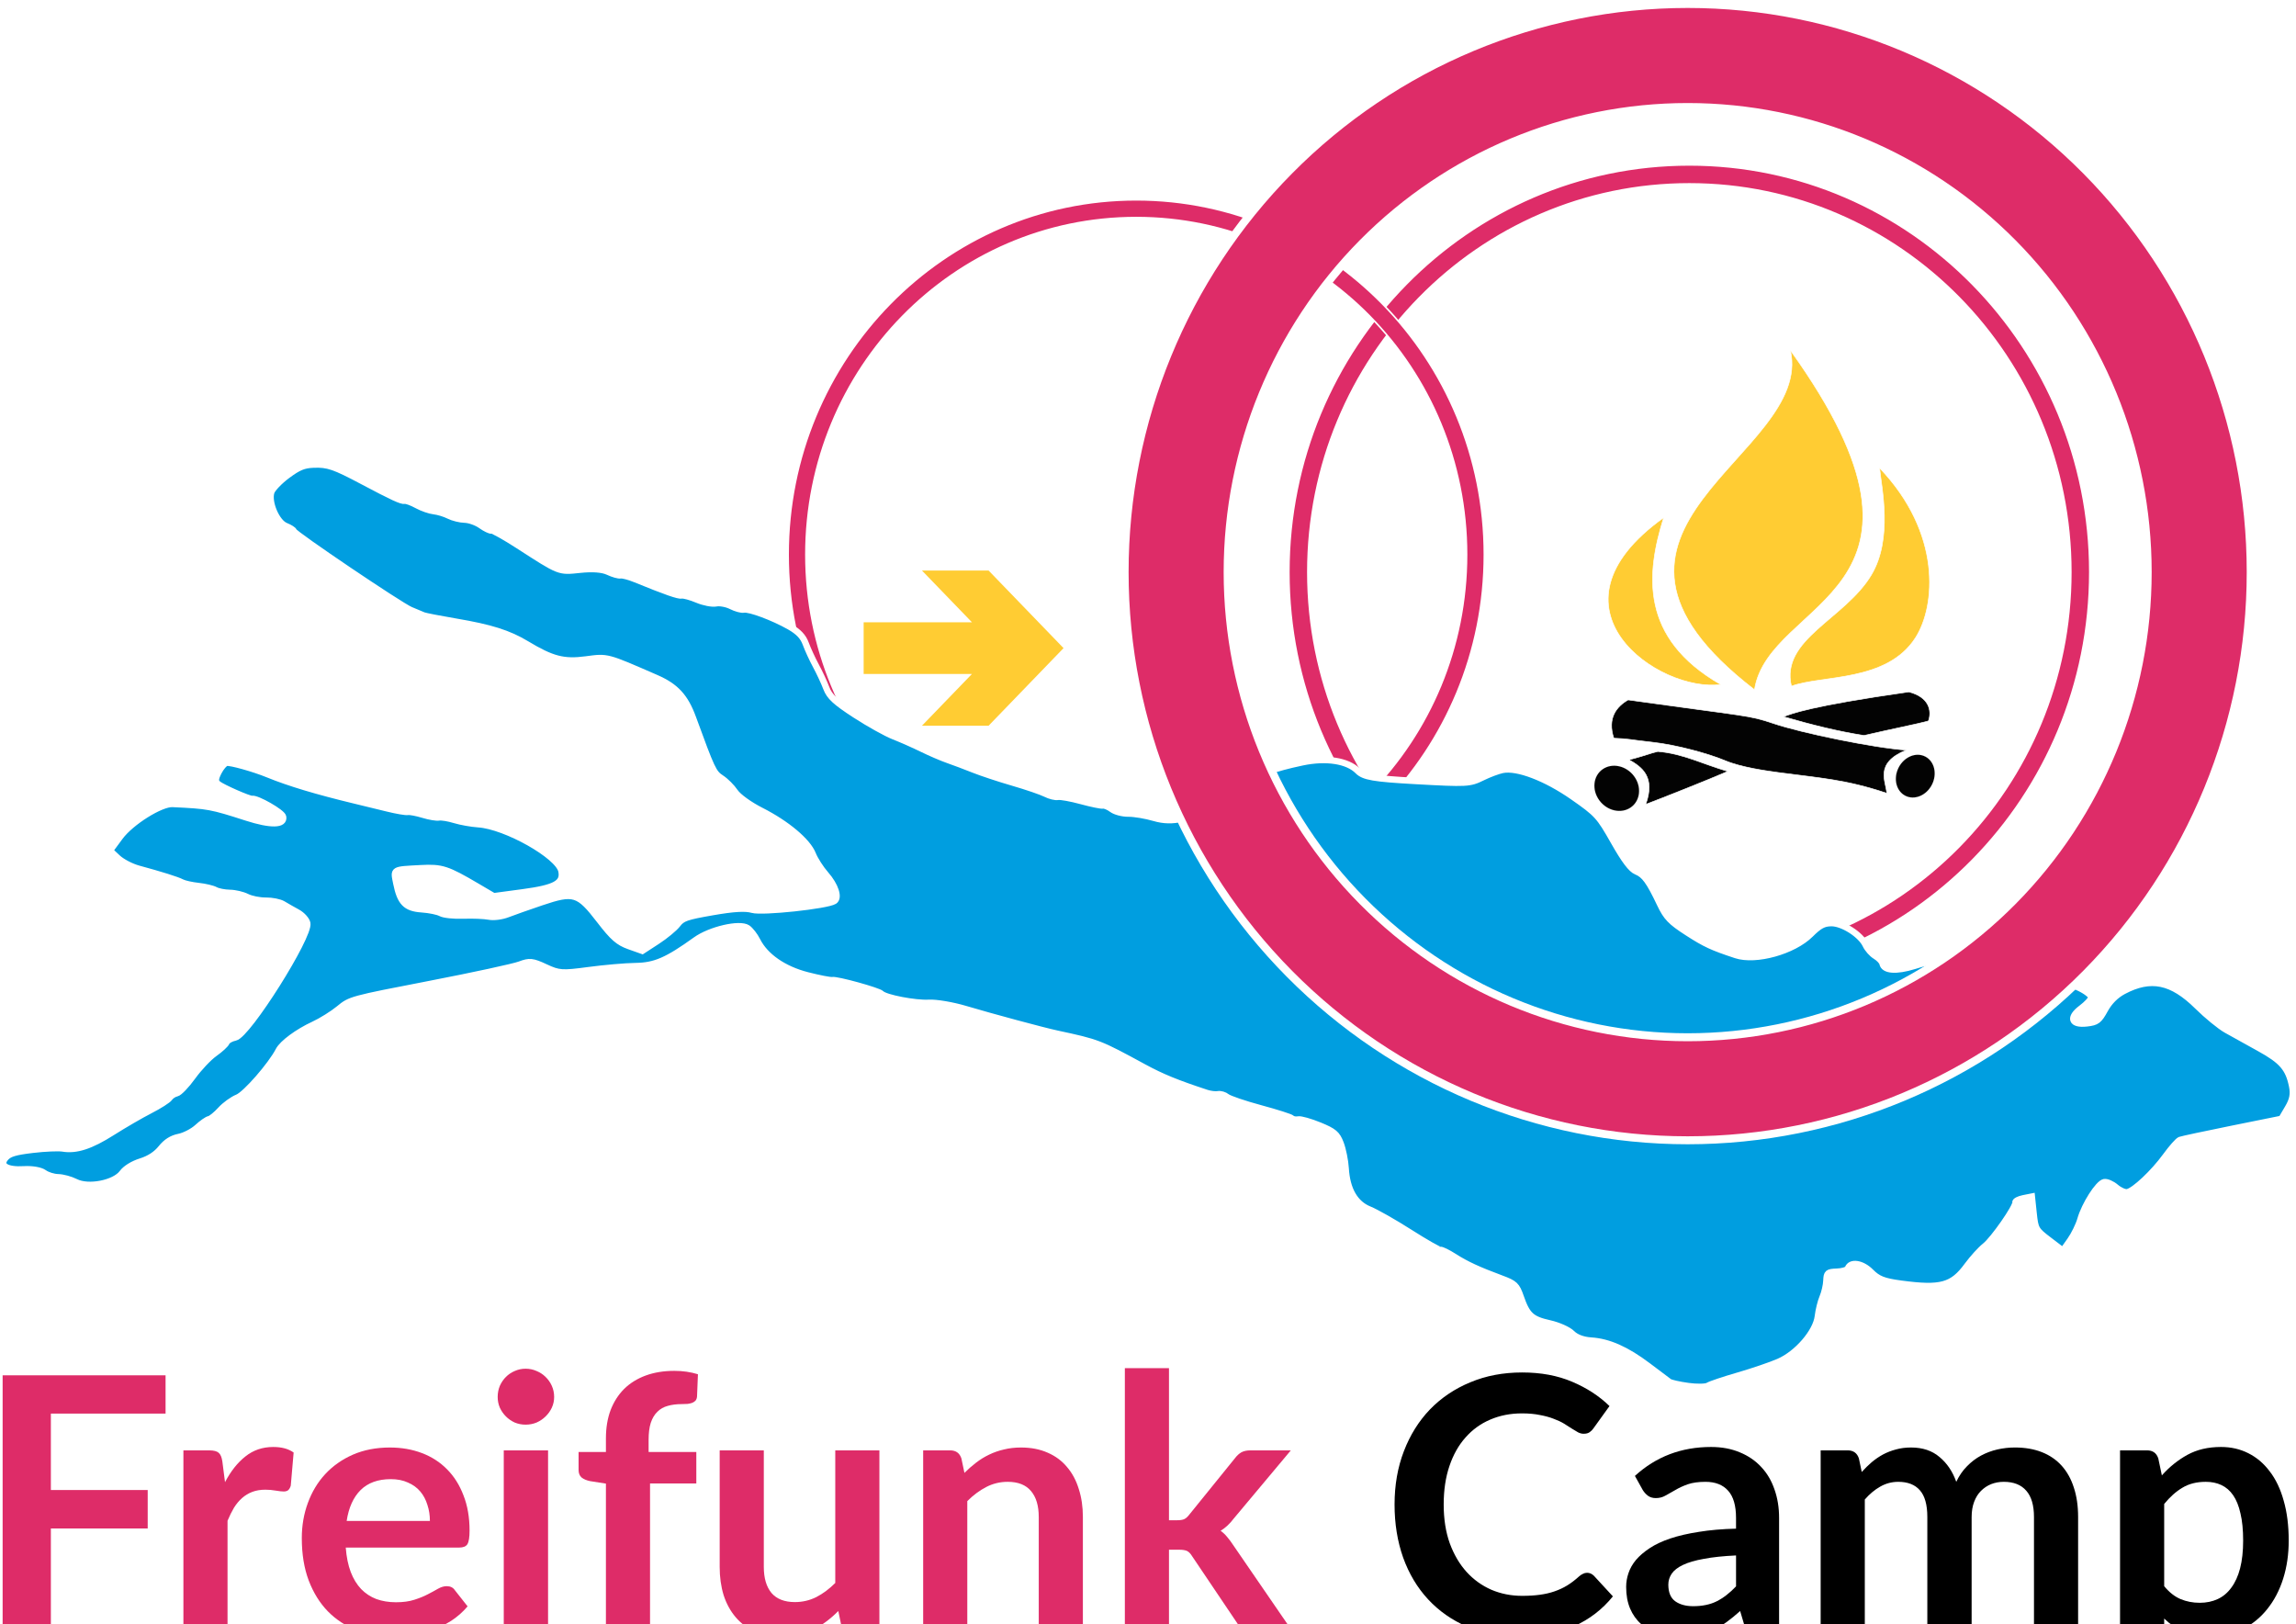
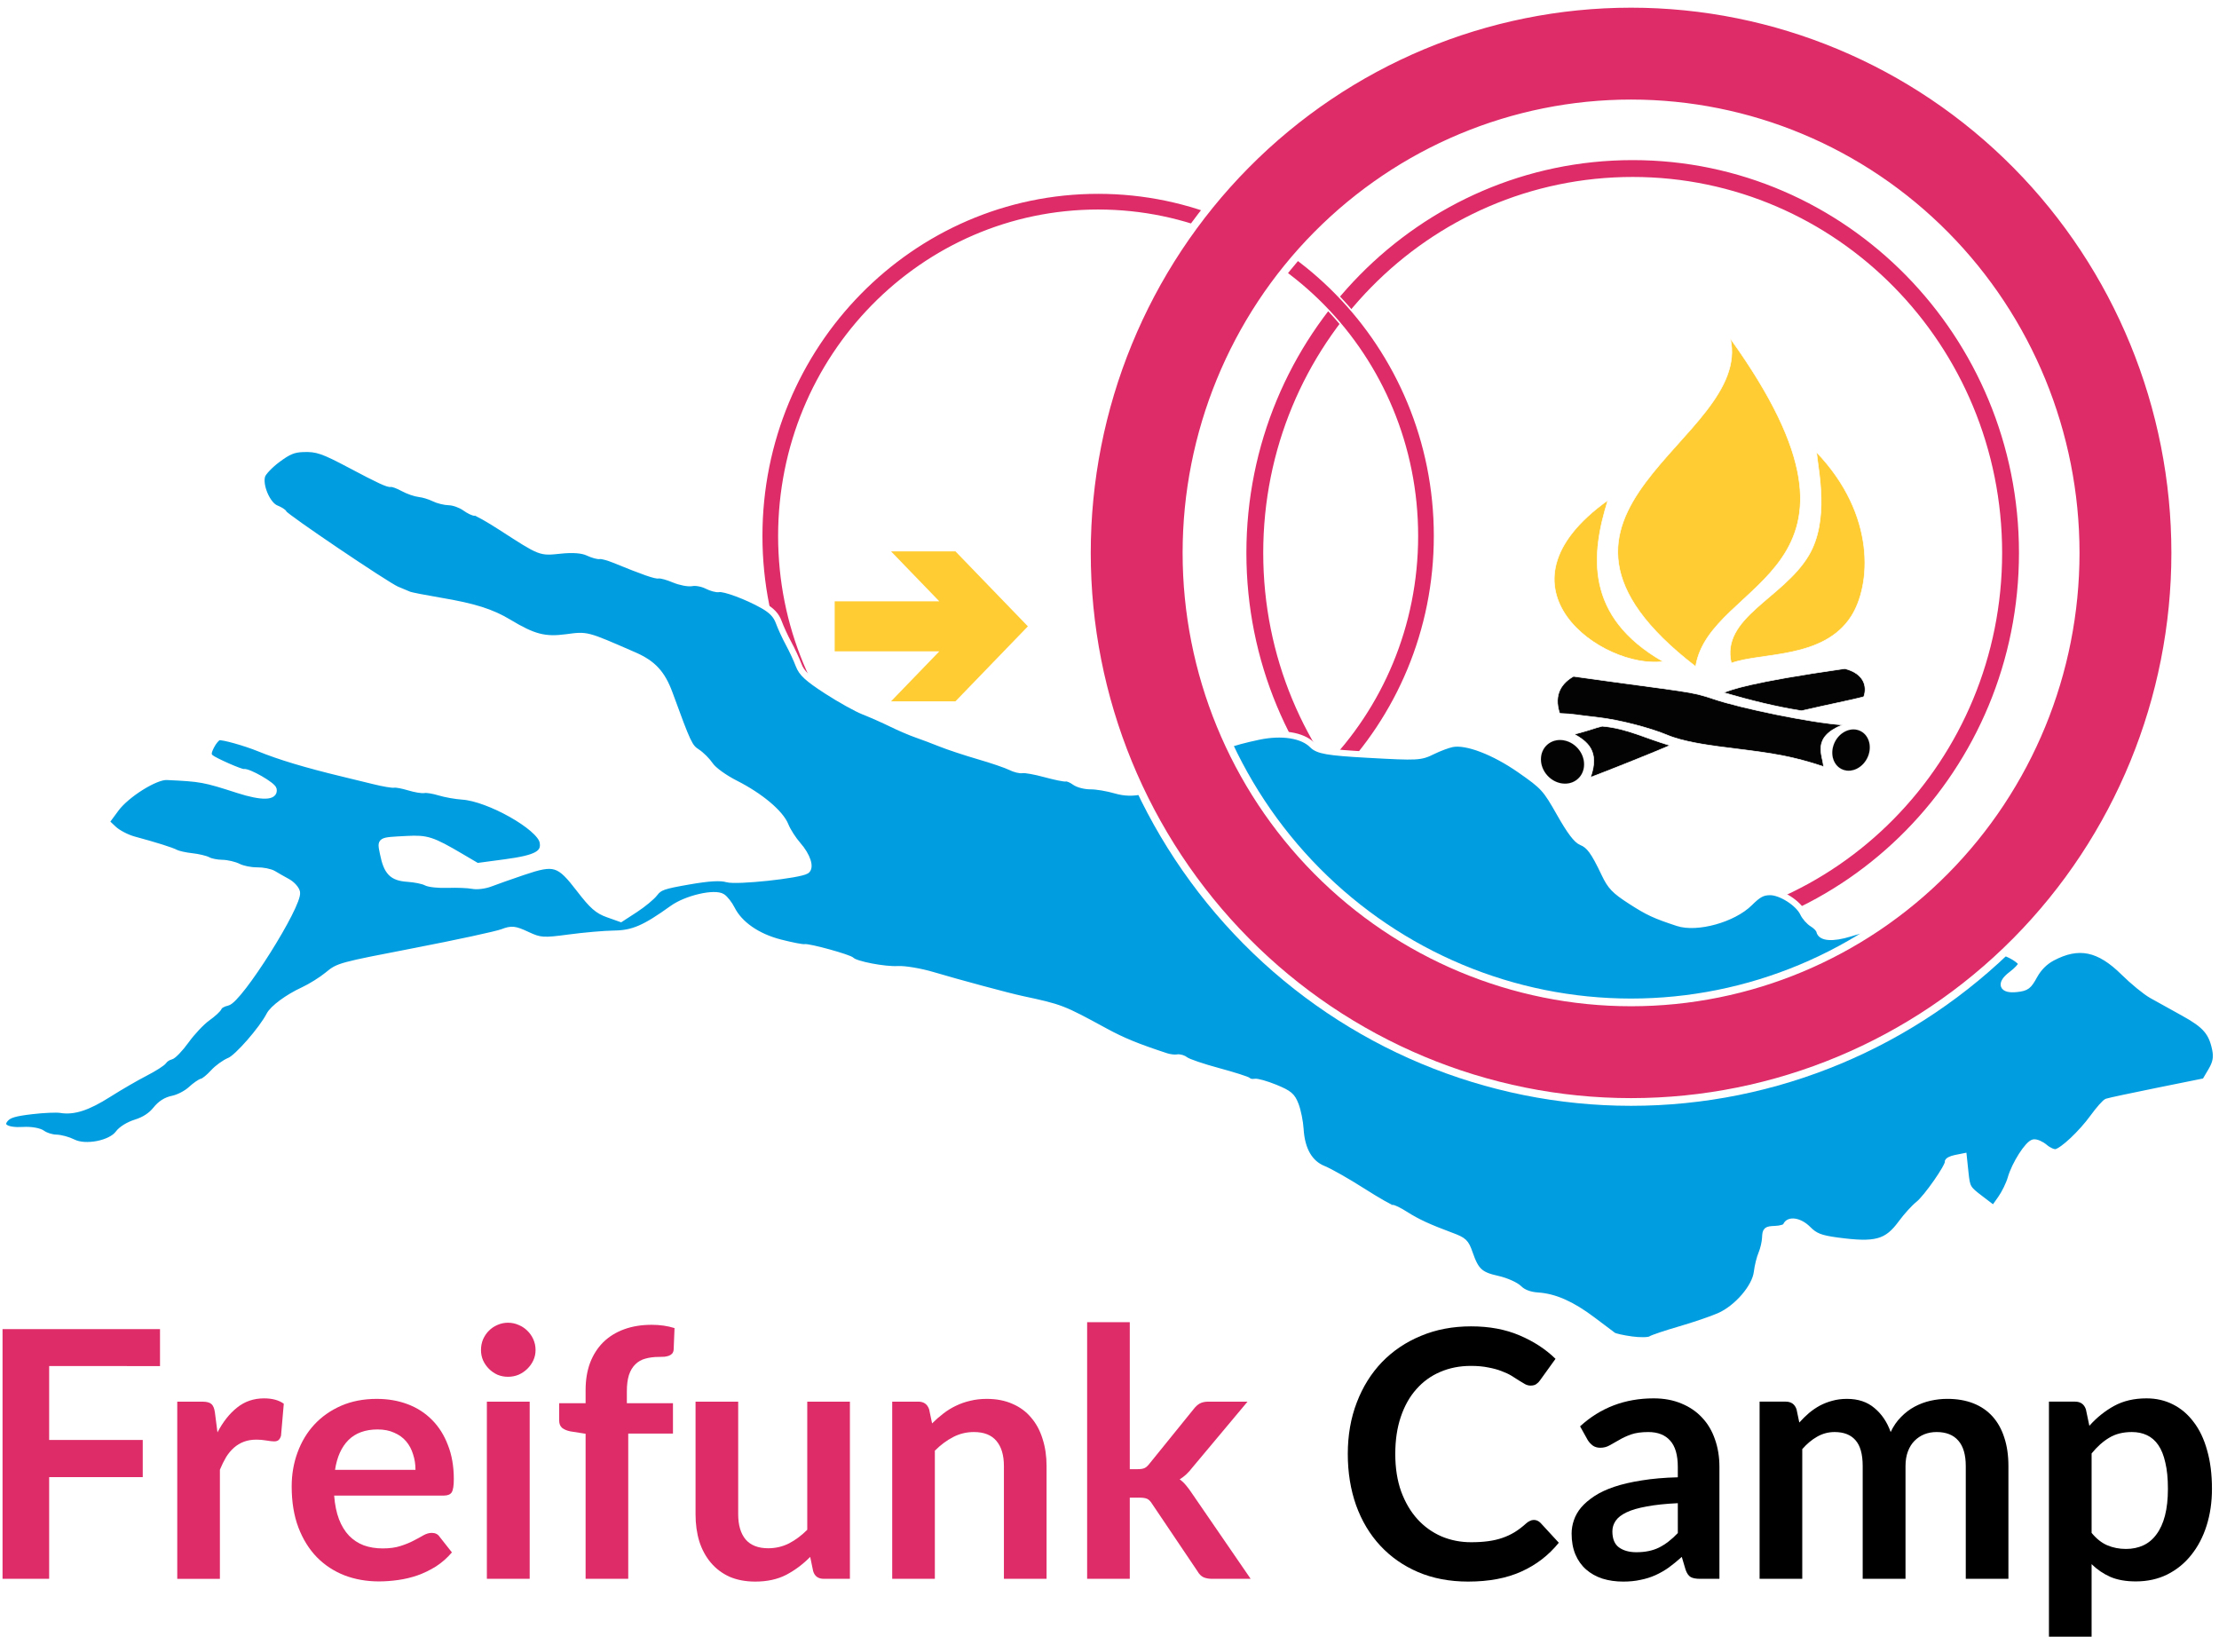
- <svg xmlns="http://www.w3.org/2000/svg" width="282.222mm" height="199.585mm" viewBox="0 0 282.222 199.585" id="svg_ffbsee" version="1.1">
+ <svg xmlns="http://www.w3.org/2000/svg" width="282.222mm" height="210.063mm" viewBox="0 0 282.222 210.063" id="svg_ffbsee" version="1.1">
  <defs id="defs4941" />
-   <g id="layer1" transform="translate(685.5743,-1037.41)" style="opacity:1">
+   <g id="layer1" transform="translate(685.5743,-1037.411)" style="opacity:1">
    <rect y="997.898" x="-741.448" height="279.01" width="394.533" id="rect4177" style="opacity:1;fill:#ffffff;fill-opacity:1;stroke:none;stroke-width:0.035;stroke-miterlimit:3.6;stroke-dasharray:none;stroke-opacity:1" />
-     <rect style="opacity:1;fill:#ffffff;fill-opacity:1;stroke:none;stroke-width:0.035;stroke-miterlimit:3.6;stroke-dasharray:none;stroke-opacity:1" id="rect4173" width="282.222" height="199.584" x="-685.574" y="1037.411" />
-     <path style="color:#000000;font-style:normal;font-variant:normal;font-weight:normal;font-stretch:normal;font-size:medium;line-height:normal;font-family:sans-serif;text-indent:0;text-align:start;text-decoration:none;text-decoration-line:none;text-decoration-style:solid;text-decoration-color:#000000;letter-spacing:normal;word-spacing:normal;text-transform:none;direction:ltr;block-progression:tb;writing-mode:lr-tb;baseline-shift:baseline;text-anchor:start;white-space:normal;clip-rule:nonzero;display:inline;overflow:visible;visibility:visible;opacity:1;isolation:auto;mix-blend-mode:normal;color-interpolation:sRGB;color-interpolation-filters:linearRGB;solid-color:#000000;solid-opacity:1;fill:#de2c68;fill-opacity:1;fill-rule:nonzero;stroke:#ffffff;stroke-width:0.199;stroke-linecap:butt;stroke-linejoin:miter;stroke-miterlimit:4;stroke-dasharray:none;stroke-dashoffset:0;stroke-opacity:1;color-rendering:auto;image-rendering:auto;shape-rendering:auto;text-rendering:auto;enable-background:accumulate" d="m -477.923,1057.673 c -27.186,0 -49.23,22.433 -49.23,50.051 0,27.618 22.044,50.051 49.23,50.051 27.186,0 49.23,-22.433 49.23,-50.051 0,-27.618 -22.044,-50.051 -49.23,-50.051 z m 0,2.341 c 25.899,0 46.889,21.336 46.889,47.711 0,26.374 -20.99,47.711 -46.889,47.711 -25.899,0 -46.889,-21.337 -46.889,-47.711 0,-26.374 20.99,-47.711 46.889,-47.711 z" id="circle3878" />
-     <path style="color:#000000;font-style:normal;font-variant:normal;font-weight:normal;font-stretch:normal;font-size:medium;line-height:normal;font-family:sans-serif;text-indent:0;text-align:start;text-decoration:none;text-decoration-line:none;text-decoration-style:solid;text-decoration-color:#000000;letter-spacing:normal;word-spacing:normal;text-transform:none;direction:ltr;block-progression:tb;writing-mode:lr-tb;baseline-shift:baseline;text-anchor:start;white-space:normal;clip-rule:nonzero;display:inline;overflow:visible;visibility:visible;opacity:1;isolation:auto;mix-blend-mode:normal;color-interpolation:sRGB;color-interpolation-filters:linearRGB;solid-color:#000000;solid-opacity:1;fill:#de2c68;fill-opacity:1;fill-rule:nonzero;stroke:#ffffff;stroke-width:0.199;stroke-linecap:butt;stroke-linejoin:miter;stroke-miterlimit:4;stroke-dasharray:none;stroke-dashoffset:0;stroke-opacity:1;color-rendering:auto;image-rendering:auto;shape-rendering:auto;text-rendering:auto;enable-background:accumulate" d="m -545.909,1061.962 c -23.633,0 -42.794,19.549 -42.794,43.609 0,24.06 19.161,43.609 42.794,43.609 23.633,0 42.794,-19.549 42.794,-43.609 0,-24.06 -19.161,-43.609 -42.794,-43.609 z m 0,2.192 c 22.425,0 40.601,18.519 40.601,41.417 0,22.898 -18.176,41.417 -40.601,41.417 -22.425,0 -40.602,-18.518 -40.602,-41.417 0,-22.898 18.177,-41.417 40.602,-41.417 z" id="ellipse5364" />
+     <rect style="opacity:1;fill:#ffffff;fill-opacity:1;stroke:none;stroke-width:0.036;stroke-miterlimit:3.6;stroke-dasharray:none;stroke-opacity:1" id="rect4173" width="282.222" height="210.063" x="-685.574" y="1037.411" />
+     <path style="color:#000000;font-style:normal;font-variant:normal;font-weight:normal;font-stretch:normal;font-size:medium;line-height:normal;font-family:sans-serif;text-indent:0;text-align:start;text-decoration:none;text-decoration-line:none;text-decoration-style:solid;text-decoration-color:#000000;letter-spacing:normal;word-spacing:normal;text-transform:none;writing-mode:lr-tb;direction:ltr;baseline-shift:baseline;text-anchor:start;white-space:normal;clip-rule:nonzero;display:inline;overflow:visible;visibility:visible;opacity:1;isolation:auto;mix-blend-mode:normal;color-interpolation:sRGB;color-interpolation-filters:linearRGB;solid-color:#000000;solid-opacity:1;fill:#de2c68;fill-opacity:1;fill-rule:nonzero;stroke:#ffffff;stroke-width:0.199;stroke-linecap:butt;stroke-linejoin:miter;stroke-miterlimit:4;stroke-dasharray:none;stroke-dashoffset:0;stroke-opacity:1;color-rendering:auto;image-rendering:auto;shape-rendering:auto;text-rendering:auto;enable-background:accumulate" d="m -477.923,1057.673 c -27.186,0 -49.23,22.433 -49.23,50.051 0,27.618 22.044,50.051 49.23,50.051 27.186,0 49.23,-22.433 49.23,-50.051 0,-27.618 -22.044,-50.051 -49.23,-50.051 z m 0,2.341 c 25.899,0 46.889,21.336 46.889,47.711 0,26.374 -20.99,47.711 -46.889,47.711 -25.899,0 -46.889,-21.337 -46.889,-47.711 0,-26.374 20.99,-47.711 46.889,-47.711 z" id="circle3878" />
+     <path style="color:#000000;font-style:normal;font-variant:normal;font-weight:normal;font-stretch:normal;font-size:medium;line-height:normal;font-family:sans-serif;text-indent:0;text-align:start;text-decoration:none;text-decoration-line:none;text-decoration-style:solid;text-decoration-color:#000000;letter-spacing:normal;word-spacing:normal;text-transform:none;writing-mode:lr-tb;direction:ltr;baseline-shift:baseline;text-anchor:start;white-space:normal;clip-rule:nonzero;display:inline;overflow:visible;visibility:visible;opacity:1;isolation:auto;mix-blend-mode:normal;color-interpolation:sRGB;color-interpolation-filters:linearRGB;solid-color:#000000;solid-opacity:1;fill:#de2c68;fill-opacity:1;fill-rule:nonzero;stroke:#ffffff;stroke-width:0.199;stroke-linecap:butt;stroke-linejoin:miter;stroke-miterlimit:4;stroke-dasharray:none;stroke-dashoffset:0;stroke-opacity:1;color-rendering:auto;image-rendering:auto;shape-rendering:auto;text-rendering:auto;enable-background:accumulate" d="m -545.909,1061.962 c -23.633,0 -42.794,19.549 -42.794,43.609 0,24.06 19.161,43.609 42.794,43.609 23.633,0 42.794,-19.549 42.794,-43.609 0,-24.06 -19.161,-43.609 -42.794,-43.609 z m 0,2.192 c 22.425,0 40.601,18.519 40.601,41.417 0,22.898 -18.176,41.417 -40.601,41.417 -22.425,0 -40.602,-18.518 -40.602,-41.417 0,-22.898 18.177,-41.417 40.602,-41.417 z" id="ellipse5364" />
    <path id="path3338" d="m -478.089,1207.753 c -1.087,-0.149 -2.128,-0.384 -2.313,-0.522 -0.185,-0.138 -1.361,-1.022 -2.612,-1.965 -2.656,-2.001 -4.832,-2.964 -7.008,-3.101 -0.977,-0.062 -1.845,-0.392 -2.332,-0.886 -0.426,-0.434 -1.666,-0.987 -2.755,-1.23 -2.221,-0.495 -2.76,-0.991 -3.544,-3.256 -0.491,-1.419 -0.723,-1.641 -2.34,-2.241 -2.888,-1.073 -4.338,-1.743 -5.831,-2.696 -0.771,-0.492 -1.537,-0.868 -1.702,-0.835 -0.165,0.033 -1.869,-0.939 -3.786,-2.16 -1.917,-1.221 -4.141,-2.482 -4.942,-2.804 -1.755,-0.704 -2.756,-2.437 -2.913,-5.044 -0.057,-0.952 -0.336,-2.338 -0.62,-3.082 -0.441,-1.157 -0.813,-1.474 -2.588,-2.201 -1.14,-0.467 -2.321,-0.8 -2.624,-0.74 -0.303,0.061 -0.658,0 -0.788,-0.143 -0.13,-0.139 -1.858,-0.691 -3.84,-1.227 -1.982,-0.535 -3.843,-1.167 -4.136,-1.404 -0.292,-0.237 -0.787,-0.383 -1.099,-0.323 -0.312,0.059 -0.947,-0.017 -1.412,-0.17 -3.67,-1.206 -5.499,-1.955 -7.709,-3.156 -5.497,-2.99 -5.616,-3.036 -10.662,-4.119 -1.712,-0.367 -8.017,-2.064 -11.267,-3.031 -1.585,-0.472 -3.605,-0.814 -4.489,-0.76 -1.641,0.099 -5.365,-0.617 -5.837,-1.122 -0.335,-0.36 -5.483,-1.78 -6.044,-1.668 -0.234,0.047 -1.62,-0.223 -3.081,-0.599 -2.896,-0.746 -5.149,-2.312 -6.129,-4.26 -0.309,-0.615 -0.85,-1.31 -1.202,-1.544 -0.963,-0.642 -4.583,0.195 -6.354,1.469 -3.515,2.529 -5.012,3.177 -7.41,3.209 -1.235,0.016 -3.829,0.242 -5.765,0.501 -3.261,0.437 -3.652,0.41 -5.314,-0.367 -1.574,-0.736 -1.958,-0.776 -3.137,-0.326 -0.739,0.282 -5.728,1.36 -11.087,2.397 -9.693,1.875 -9.751,1.89 -11.142,3.037 -0.769,0.634 -2.175,1.511 -3.124,1.949 -1.948,0.899 -3.844,2.299 -4.291,3.169 -0.926,1.799 -4.064,5.395 -5.057,5.794 -0.616,0.248 -1.554,0.927 -2.084,1.51 -0.53,0.583 -1.165,1.1 -1.41,1.149 -0.245,0.049 -0.895,0.503 -1.445,1.01 -0.55,0.506 -1.574,1.036 -2.276,1.177 -0.87,0.174 -1.564,0.616 -2.18,1.386 -0.595,0.744 -1.451,1.3 -2.504,1.629 -0.969,0.302 -1.862,0.854 -2.263,1.399 -0.948,1.288 -4.17,1.919 -5.736,1.124 -0.613,-0.311 -1.58,-0.575 -2.149,-0.586 -0.569,-0.011 -1.355,-0.258 -1.748,-0.55 -0.407,-0.302 -1.462,-0.485 -2.453,-0.425 -2.152,0.13 -3.099,-0.472 -2.249,-1.429 0.451,-0.507 1.187,-0.724 3.314,-0.975 1.504,-0.178 3.167,-0.251 3.696,-0.162 1.663,0.279 3.438,-0.299 6.088,-1.982 1.411,-0.896 3.503,-2.11 4.648,-2.697 1.145,-0.587 2.22,-1.273 2.388,-1.526 0.169,-0.253 0.564,-0.51 0.879,-0.573 0.315,-0.063 1.197,-0.981 1.96,-2.04 0.763,-1.059 1.977,-2.345 2.698,-2.858 0.721,-0.513 1.381,-1.122 1.468,-1.355 0.087,-0.233 0.57,-0.505 1.074,-0.606 1.527,-0.305 9.173,-12.433 8.853,-14.041 -0.083,-0.418 -0.627,-1.019 -1.208,-1.335 -0.581,-0.316 -1.382,-0.773 -1.779,-1.014 -0.398,-0.241 -1.345,-0.432 -2.105,-0.423 -0.76,0.01 -1.808,-0.2 -2.328,-0.464 -0.52,-0.264 -1.467,-0.486 -2.106,-0.494 -0.638,-0.01 -1.435,-0.165 -1.769,-0.349 -0.335,-0.184 -1.274,-0.406 -2.086,-0.494 -0.813,-0.088 -1.729,-0.291 -2.036,-0.453 -0.577,-0.303 -2.539,-0.92 -5.328,-1.676 -0.882,-0.239 -2.033,-0.839 -2.558,-1.332 l -0.953,-0.897 1.235,-1.675 c 1.342,-1.821 5.014,-4.123 6.467,-4.055 4.382,0.205 4.727,0.269 9.084,1.672 3.006,0.968 4.703,0.929 4.497,-0.103 -0.106,-0.531 -3.212,-2.312 -3.821,-2.19 -0.31,0.062 -3.626,-1.39 -4.157,-1.821 -0.384,-0.311 -0.374,-0.641 0.043,-1.464 0.296,-0.584 0.739,-1.102 0.983,-1.151 0.476,-0.095 3.332,0.704 5.104,1.427 2.595,1.06 5.981,2.077 10.666,3.205 1.044,0.251 2.841,0.689 3.994,0.973 1.153,0.284 2.29,0.477 2.527,0.43 0.237,-0.047 1.077,0.11 1.867,0.35 0.79,0.24 1.675,0.389 1.967,0.33 0.292,-0.058 1.152,0.082 1.91,0.313 0.758,0.231 2.075,0.465 2.925,0.521 3.367,0.223 9.838,3.873 10.214,5.762 0.297,1.49 -0.77,2.074 -4.767,2.609 l -3.566,0.478 -2.065,-1.214 c -3.665,-2.155 -4.316,-2.366 -6.893,-2.228 -3.508,0.187 -3.361,0.098 -3.014,1.838 0.474,2.374 1.159,3.078 3.122,3.209 0.934,0.062 1.992,0.278 2.353,0.48 0.361,0.202 1.607,0.333 2.769,0.291 1.162,-0.042 2.575,0.015 3.139,0.126 0.581,0.115 1.575,-0.011 2.292,-0.289 0.696,-0.27 2.567,-0.931 4.158,-1.468 3.992,-1.347 4.557,-1.173 7.154,2.204 1.637,2.128 2.312,2.721 3.632,3.189 l 1.621,0.575 1.827,-1.189 c 1.005,-0.654 2.128,-1.582 2.497,-2.063 0.597,-0.78 1.065,-0.943 4.328,-1.512 2.582,-0.45 4.019,-0.533 4.882,-0.283 1.2,0.348 9.148,-0.498 10.065,-1.072 0.635,-0.397 0.146,-1.915 -1.058,-3.284 -0.608,-0.691 -1.323,-1.808 -1.589,-2.481 -0.623,-1.577 -3.2,-3.743 -6.356,-5.342 -1.419,-0.719 -2.799,-1.717 -3.201,-2.314 -0.389,-0.578 -1.147,-1.336 -1.685,-1.685 -0.972,-0.631 -1.154,-1.017 -3.486,-7.399 -0.949,-2.598 -2.112,-3.862 -4.516,-4.91 -6.17,-2.69 -5.953,-2.632 -8.63,-2.277 -2.749,0.365 -4.174,-0.01 -7.314,-1.899 -2.189,-1.32 -4.403,-2.02 -8.679,-2.743 -1.954,-0.331 -3.75,-0.681 -3.99,-0.778 -0.24,-0.098 -0.95,-0.394 -1.577,-0.659 -1.306,-0.552 -14.285,-9.316 -14.363,-9.699 -0.028,-0.139 -0.475,-0.423 -0.992,-0.632 -1.108,-0.446 -2.157,-2.886 -1.778,-4.135 0.13,-0.428 1.015,-1.356 1.966,-2.063 1.395,-1.036 2.024,-1.296 3.247,-1.342 1.746,-0.065 2.53,0.201 5.981,2.032 3.747,1.988 4.837,2.491 5.227,2.414 0.194,-0.039 0.869,0.211 1.499,0.555 0.631,0.344 1.562,0.668 2.069,0.721 0.507,0.053 1.338,0.305 1.845,0.56 0.508,0.255 1.384,0.473 1.949,0.484 0.564,0.011 1.462,0.331 1.995,0.711 0.533,0.38 1.118,0.662 1.301,0.625 0.182,-0.036 1.661,0.793 3.286,1.842 5.146,3.323 4.963,3.251 7.586,2.978 1.56,-0.163 2.765,-0.071 3.475,0.263 0.598,0.281 1.281,0.473 1.517,0.426 0.236,-0.047 1.059,0.171 1.828,0.485 3.777,1.541 5.295,2.07 5.703,1.989 0.246,-0.049 1.101,0.187 1.9,0.524 0.8,0.337 1.838,0.537 2.306,0.443 0.469,-0.093 1.313,0.063 1.875,0.349 0.562,0.285 1.255,0.472 1.539,0.416 0.676,-0.135 3.599,0.953 5.59,2.08 1.125,0.637 1.705,1.246 2.025,2.126 0.246,0.678 0.806,1.894 1.244,2.701 0.438,0.807 1.016,2.048 1.284,2.758 0.39,1.029 1.107,1.692 3.536,3.27 1.676,1.089 3.814,2.28 4.752,2.647 0.938,0.367 2.517,1.066 3.508,1.553 0.992,0.487 2.414,1.097 3.162,1.356 0.747,0.259 2.154,0.789 3.127,1.179 0.972,0.39 3.149,1.11 4.837,1.6 1.688,0.49 3.501,1.109 4.028,1.376 0.527,0.266 1.211,0.434 1.52,0.373 0.309,-0.061 1.594,0.17 2.855,0.513 1.261,0.343 2.464,0.591 2.674,0.549 0.209,-0.041 0.709,0.169 1.111,0.467 0.401,0.298 1.314,0.535 2.027,0.527 0.714,-0.01 2.143,0.233 3.175,0.535 2.308,0.676 4.511,0.112 7.146,-1.829 0.953,-0.702 2.013,-1.334 2.355,-1.404 0.342,-0.07 1.143,-0.536 1.781,-1.034 1.39,-1.086 3.347,-1.815 6.888,-2.564 2.95,-0.624 5.596,-0.214 6.851,1.063 0.715,0.727 1.947,0.941 7.064,1.224 6.382,0.354 6.679,0.338 8.244,-0.433 0.811,-0.4 1.925,-0.817 2.476,-0.927 1.81,-0.361 5.314,0.976 8.641,3.295 2.993,2.087 3.243,2.361 5.027,5.509 1.313,2.318 2.146,3.422 2.774,3.675 1.003,0.404 1.587,1.207 2.921,4.014 0.773,1.627 1.286,2.163 3.343,3.49 2.197,1.418 3.052,1.815 5.984,2.78 2.451,0.807 7.07,-0.479 9.154,-2.548 1.103,-1.096 1.621,-1.375 2.57,-1.386 1.38,-0.016 3.619,1.412 4.219,2.691 0.228,0.486 0.767,1.095 1.198,1.353 0.431,0.258 0.825,0.673 0.875,0.924 0.174,0.87 1.671,0.985 3.896,0.299 1.992,-0.614 2.182,-0.611 2.716,0.047 0.74,0.912 1.238,1.104 2.318,0.896 0.552,-0.106 1.634,0.29 2.919,1.07 l 2.041,1.24 4.454,-0.618 c 4.128,-0.573 4.561,-0.566 5.917,0.097 0.805,0.393 1.44,0.908 1.413,1.144 -0.028,0.236 -0.58,0.825 -1.227,1.31 -1.578,1.181 -1.25,2.088 0.674,1.865 1.233,-0.143 1.482,-0.33 2.219,-1.676 0.543,-0.99 1.332,-1.781 2.277,-2.282 3.357,-1.779 5.946,-1.25 9.09,1.856 1.17,1.157 2.767,2.463 3.549,2.904 0.782,0.44 2.615,1.457 4.072,2.26 2.781,1.531 3.586,2.464 4.026,4.667 0.196,0.983 0.059,1.684 -0.524,2.671 l -0.79,1.338 -6.019,1.216 c -3.31,0.669 -6.215,1.289 -6.454,1.378 -0.239,0.089 -1.036,0.989 -1.77,2 -1.466,2.019 -3.844,4.255 -4.709,4.427 -0.304,0.061 -0.938,-0.219 -1.409,-0.622 -0.471,-0.403 -1.119,-0.68 -1.438,-0.617 -0.723,0.144 -2.392,2.761 -2.905,4.555 -0.211,0.738 -0.785,1.91 -1.276,2.604 l -0.892,1.262 -1.692,-1.289 c -1.643,-1.252 -1.698,-1.348 -1.907,-3.324 l -0.215,-2.035 -1.037,0.207 c -0.571,0.114 -1.011,0.342 -0.978,0.507 0.104,0.52 -2.701,4.541 -3.741,5.364 -0.547,0.433 -1.527,1.512 -2.178,2.398 -1.84,2.507 -3.244,2.889 -8.172,2.226 -2.111,-0.284 -2.805,-0.557 -3.694,-1.454 -1.067,-1.077 -2.487,-1.291 -2.81,-0.424 -0.075,0.201 -0.69,0.385 -1.367,0.409 -1.126,0.041 -1.235,0.134 -1.274,1.091 -0.023,0.576 -0.233,1.491 -0.466,2.035 -0.233,0.543 -0.495,1.607 -0.584,2.364 -0.223,1.902 -2.531,4.581 -4.8,5.573 -0.953,0.417 -3.194,1.181 -4.979,1.698 -1.785,0.517 -3.462,1.08 -3.726,1.251 -0.264,0.171 -1.37,0.189 -2.457,0.04 z" style="fill:#009ee0;fill-opacity:1;stroke:#ffffff;stroke-width:0.787;stroke-linecap:square;stroke-linejoin:miter;stroke-miterlimit:4;stroke-dasharray:none" />
-     <path style="color:#000000;font-style:normal;font-variant:normal;font-weight:normal;font-stretch:normal;font-size:medium;line-height:normal;font-family:sans-serif;text-indent:0;text-align:start;text-decoration:none;text-decoration-line:none;text-decoration-style:solid;text-decoration-color:#000000;letter-spacing:normal;word-spacing:normal;text-transform:none;direction:ltr;block-progression:tb;writing-mode:lr-tb;baseline-shift:baseline;text-anchor:start;white-space:normal;clip-rule:nonzero;display:inline;overflow:visible;visibility:visible;opacity:1;isolation:auto;mix-blend-mode:normal;color-interpolation:sRGB;color-interpolation-filters:linearRGB;solid-color:#000000;solid-opacity:1;fill:#de2c68;fill-opacity:1;fill-rule:nonzero;stroke:#ffffff;stroke-width:0.979;stroke-linecap:butt;stroke-linejoin:miter;stroke-miterlimit:4;stroke-dasharray:none;stroke-dashoffset:0;stroke-opacity:1;color-rendering:auto;image-rendering:auto;shape-rendering:auto;text-rendering:auto;enable-background:accumulate" d="m -478.128,1037.899 c -18.369,0 -35.988,7.374 -48.96,20.473 -12.972,13.099 -20.249,30.852 -20.249,49.352 0,18.5 7.277,36.253 20.249,49.352 12.972,13.099 30.59,20.473 48.96,20.473 18.369,0 35.988,-7.374 48.96,-20.473 12.972,-13.099 20.249,-30.852 20.249,-49.352 0,-18.5 -7.277,-36.253 -20.249,-49.352 -12.972,-13.099 -30.59,-20.473 -48.96,-20.473 z m 0,12.663 c 14.983,0 29.35,6.005 39.962,16.721 10.612,10.716 16.584,25.263 16.584,40.442 0,15.179 -5.972,29.725 -16.584,40.441 -10.612,10.716 -24.979,16.721 -39.962,16.721 -14.983,0 -29.35,-6.005 -39.962,-16.721 -10.612,-10.716 -16.584,-25.262 -16.584,-40.441 0,-15.179 5.972,-29.726 16.584,-40.442 10.612,-10.716 24.979,-16.721 39.962,-16.721 z" id="ellipse5485" />
-     <polygon style="fill:#ffcc33;fill-opacity:1" points="75,47 81,41 73,41 64,50 73,59 81,59 75,53 88,53 88,47 " transform="matrix(-1.023798,0,0,1.059569,-489.321,1064.085)" id="polygon5366" />
+     <path style="color:#000000;font-style:normal;font-variant:normal;font-weight:normal;font-stretch:normal;font-size:medium;line-height:normal;font-family:sans-serif;text-indent:0;text-align:start;text-decoration:none;text-decoration-line:none;text-decoration-style:solid;text-decoration-color:#000000;letter-spacing:normal;word-spacing:normal;text-transform:none;writing-mode:lr-tb;direction:ltr;baseline-shift:baseline;text-anchor:start;white-space:normal;clip-rule:nonzero;display:inline;overflow:visible;visibility:visible;opacity:1;isolation:auto;mix-blend-mode:normal;color-interpolation:sRGB;color-interpolation-filters:linearRGB;solid-color:#000000;solid-opacity:1;fill:#de2c68;fill-opacity:1;fill-rule:nonzero;stroke:#ffffff;stroke-width:0.979;stroke-linecap:butt;stroke-linejoin:miter;stroke-miterlimit:4;stroke-dasharray:none;stroke-dashoffset:0;stroke-opacity:1;color-rendering:auto;image-rendering:auto;shape-rendering:auto;text-rendering:auto;enable-background:accumulate" d="m -478.128,1037.899 c -18.369,0 -35.988,7.374 -48.96,20.473 -12.972,13.099 -20.249,30.852 -20.249,49.352 0,18.5 7.277,36.253 20.249,49.352 12.972,13.099 30.59,20.473 48.96,20.473 18.369,0 35.988,-7.374 48.96,-20.473 12.972,-13.099 20.249,-30.852 20.249,-49.352 0,-18.5 -7.277,-36.253 -20.249,-49.352 -12.972,-13.099 -30.59,-20.473 -48.96,-20.473 z m 0,12.663 c 14.983,0 29.35,6.005 39.962,16.721 10.612,10.716 16.584,25.263 16.584,40.442 0,15.179 -5.972,29.725 -16.584,40.441 -10.612,10.716 -24.979,16.721 -39.962,16.721 -14.983,0 -29.35,-6.005 -39.962,-16.721 -10.612,-10.716 -16.584,-25.262 -16.584,-40.441 0,-15.179 5.972,-29.726 16.584,-40.442 10.612,-10.716 24.979,-16.721 39.962,-16.721 z" id="ellipse5485" />
+     <polygon style="fill:#ffcc33;fill-opacity:1" points="73,41 64,50 73,59 81,59 75,53 88,53 88,47 75,47 81,41 " transform="matrix(-1.023798,0,0,1.059569,-489.321,1064.085)" id="polygon5366" />
    <g id="g4701">
      <g id="g4685">
        <path id="path4616" style="font-style:normal;font-variant:normal;font-weight:bold;font-stretch:normal;font-size:medium;line-height:1.25;font-family:Lato;-inkscape-font-specification:'Lato Bold';letter-spacing:0px;word-spacing:0px;fill:#de2c68;fill-opacity:1;stroke:none;stroke-width:1.098" d="m -679.322,1211.135 v 9.399 h 11.903 v 4.722 h -11.903 v 12.935 h -5.929 v -31.755 h 20.028 v 4.7 z" />
        <path id="path4618" style="font-style:normal;font-variant:normal;font-weight:bold;font-stretch:normal;font-size:medium;line-height:1.25;font-family:Lato;-inkscape-font-specification:'Lato Bold';letter-spacing:0px;word-spacing:0px;fill:#de2c68;fill-opacity:1;stroke:none;stroke-width:1.098" d="m -657.915,1219.568 q 1.054,-2.02 2.504,-3.162 1.449,-1.164 3.426,-1.164 1.559,0 2.504,0.681 l -0.351,4.063 q -0.11,0.395 -0.329,0.571 -0.198,0.154 -0.549,0.154 -0.329,0 -0.988,-0.11 -0.637,-0.11 -1.252,-0.11 -0.9,0 -1.603,0.264 -0.703,0.264 -1.274,0.769 -0.549,0.483 -0.988,1.186 -0.417,0.703 -0.791,1.603 v 13.879 h -5.424 v -22.532 h 3.184 q 0.835,0 1.164,0.307 0.329,0.285 0.439,1.054 z" />
        <path id="path4620" style="font-style:normal;font-variant:normal;font-weight:bold;font-stretch:normal;font-size:medium;line-height:1.25;font-family:Lato;-inkscape-font-specification:'Lato Bold';letter-spacing:0px;word-spacing:0px;fill:#de2c68;fill-opacity:1;stroke:none;stroke-width:1.098" d="m -632.731,1224.333 q 0,-1.054 -0.307,-1.976 -0.285,-0.944 -0.878,-1.647 -0.593,-0.703 -1.515,-1.098 -0.9,-0.417 -2.108,-0.417 -2.35,0 -3.711,1.34 -1.34,1.34 -1.713,3.799 z m -10.344,3.272 q 0.132,1.735 0.615,3.009 0.483,1.252 1.274,2.086 0.791,0.813 1.867,1.23 1.098,0.395 2.416,0.395 1.318,0 2.262,-0.307 0.966,-0.307 1.669,-0.681 0.725,-0.373 1.252,-0.681 0.549,-0.307 1.054,-0.307 0.681,0 1.01,0.505 l 1.559,1.976 q -0.9,1.054 -2.02,1.779 -1.12,0.703 -2.35,1.142 -1.208,0.417 -2.482,0.593 -1.252,0.176 -2.438,0.176 -2.35,0 -4.37,-0.769 -2.02,-0.791 -3.514,-2.306 -1.493,-1.537 -2.35,-3.777 -0.856,-2.262 -0.856,-5.227 0,-2.306 0.747,-4.326 0.747,-2.042 2.13,-3.536 1.405,-1.515 3.404,-2.394 2.02,-0.878 4.546,-0.878 2.13,0 3.931,0.681 1.801,0.681 3.096,1.998 1.296,1.296 2.02,3.206 0.747,1.889 0.747,4.326 0,1.23 -0.264,1.669 -0.264,0.417 -1.01,0.417 z" />
        <path id="path4622" style="font-style:normal;font-variant:normal;font-weight:bold;font-stretch:normal;font-size:medium;line-height:1.25;font-family:Lato;-inkscape-font-specification:'Lato Bold';letter-spacing:0px;word-spacing:0px;fill:#de2c68;fill-opacity:1;stroke:none;stroke-width:1.098" d="m -618.206,1215.659 v 22.532 h -5.446 v -22.532 z m 0.747,-6.566 q 0,0.703 -0.285,1.318 -0.285,0.615 -0.769,1.076 -0.461,0.461 -1.098,0.747 -0.637,0.264 -1.362,0.264 -0.703,0 -1.34,-0.264 -0.615,-0.285 -1.076,-0.747 -0.461,-0.461 -0.747,-1.076 -0.264,-0.615 -0.264,-1.318 0,-0.725 0.264,-1.362 0.285,-0.637 0.747,-1.098 0.461,-0.461 1.076,-0.725 0.637,-0.285 1.34,-0.285 0.725,0 1.362,0.285 0.637,0.264 1.098,0.725 0.483,0.461 0.769,1.098 0.285,0.637 0.285,1.362 z" />
        <path id="path4624" style="font-style:normal;font-variant:normal;font-weight:bold;font-stretch:normal;font-size:medium;line-height:1.25;font-family:Lato;-inkscape-font-specification:'Lato Bold';letter-spacing:0px;word-spacing:0px;fill:#de2c68;fill-opacity:1;stroke:none;stroke-width:1.098" d="m -611.095,1238.19 v -18.447 l -1.955,-0.307 q -0.637,-0.132 -1.032,-0.439 -0.373,-0.329 -0.373,-0.922 v -2.218 h 3.36 v -1.669 q 0,-1.933 0.571,-3.47 0.593,-1.537 1.669,-2.613 1.098,-1.076 2.657,-1.647 1.559,-0.571 3.514,-0.571 1.559,0 2.899,0.417 l -0.11,2.723 q -0.022,0.307 -0.176,0.505 -0.154,0.176 -0.417,0.285 -0.242,0.088 -0.571,0.132 -0.329,0.022 -0.703,0.022 -0.966,0 -1.735,0.22 -0.747,0.198 -1.274,0.725 -0.527,0.505 -0.813,1.362 -0.264,0.835 -0.264,2.086 v 1.493 h 5.864 v 3.865 h -5.688 v 18.469 z" />
        <path id="path4626" style="font-style:normal;font-variant:normal;font-weight:bold;font-stretch:normal;font-size:medium;line-height:1.25;font-family:Lato;-inkscape-font-specification:'Lato Bold';letter-spacing:0px;word-spacing:0px;fill:#de2c68;fill-opacity:1;stroke:none;stroke-width:1.098" d="m -577.479,1215.659 v 22.532 h -3.316 q -1.076,0 -1.362,-0.988 l -0.373,-1.801 q -1.384,1.405 -3.053,2.284 -1.669,0.857 -3.931,0.857 -1.845,0 -3.272,-0.615 -1.405,-0.637 -2.372,-1.779 -0.966,-1.142 -1.471,-2.701 -0.483,-1.581 -0.483,-3.47 v -14.319 h 5.424 v 14.319 q 0,2.064 0.944,3.206 0.966,1.12 2.877,1.12 1.405,0 2.635,-0.615 1.23,-0.637 2.328,-1.735 v -16.295 z" />
        <path id="path4628" style="font-style:normal;font-variant:normal;font-weight:bold;font-stretch:normal;font-size:medium;line-height:1.25;font-family:Lato;-inkscape-font-specification:'Lato Bold';letter-spacing:0px;word-spacing:0px;fill:#de2c68;fill-opacity:1;stroke:none;stroke-width:1.098" d="m -567.027,1218.426 q 0.681,-0.681 1.427,-1.252 0.769,-0.593 1.603,-0.988 0.856,-0.417 1.823,-0.637 0.966,-0.242 2.108,-0.242 1.845,0 3.272,0.637 1.427,0.615 2.372,1.757 0.966,1.12 1.449,2.701 0.505,1.559 0.505,3.448 v 14.34 h -5.424 V 1223.85 q 0,-2.064 -0.944,-3.184 -0.944,-1.142 -2.877,-1.142 -1.405,0 -2.635,0.637 -1.23,0.637 -2.328,1.735 v 16.295 h -5.424 v -22.532 h 3.316 q 1.054,0 1.384,0.988 z" />
        <path id="path4630" style="font-style:normal;font-variant:normal;font-weight:bold;font-stretch:normal;font-size:medium;line-height:1.25;font-family:Lato;-inkscape-font-specification:'Lato Bold';letter-spacing:0px;word-spacing:0px;fill:#de2c68;fill-opacity:1;stroke:none;stroke-width:1.098" d="m -541.884,1205.557 v 18.689 h 1.01 q 0.549,0 0.856,-0.132 0.329,-0.154 0.659,-0.593 l 5.6,-6.918 q 0.351,-0.461 0.769,-0.703 0.439,-0.241 1.12,-0.241 h 4.963 l -7.006,8.367 q -0.747,0.988 -1.625,1.515 0.461,0.329 0.813,0.769 0.373,0.439 0.703,0.944 l 7.511,10.937 h -4.897 q -0.637,0 -1.098,-0.198 -0.461,-0.22 -0.769,-0.769 l -5.754,-8.543 q -0.307,-0.505 -0.637,-0.659 -0.329,-0.154 -0.988,-0.154 h -1.23 v 10.322 h -5.424 v -32.634 z" />
      </g>
      <g id="g4657">
        <path id="path4632" style="font-style:normal;font-variant:normal;font-weight:bold;font-stretch:normal;font-size:medium;line-height:1.25;font-family:Lato;-inkscape-font-specification:'Lato Bold';letter-spacing:0px;word-spacing:0px;fill:#000000;fill-opacity:1;stroke:none;stroke-width:1.098" d="m -490.503,1230.702 q 0.483,0 0.856,0.373 l 2.328,2.526 q -1.933,2.394 -4.766,3.667 -2.811,1.274 -6.764,1.274 -3.536,0 -6.369,-1.208 -2.811,-1.208 -4.809,-3.36 -1.998,-2.152 -3.075,-5.139 -1.054,-2.987 -1.054,-6.522 0,-3.58 1.142,-6.544 1.142,-2.987 3.206,-5.139 2.086,-2.152 4.963,-3.338 2.877,-1.208 6.369,-1.208 3.47,0 6.149,1.142 2.701,1.142 4.59,2.987 l -1.976,2.745 q -0.176,0.264 -0.461,0.461 -0.264,0.198 -0.747,0.198 -0.329,0 -0.681,-0.176 -0.351,-0.198 -0.769,-0.461 -0.417,-0.285 -0.966,-0.615 -0.549,-0.329 -1.274,-0.593 -0.725,-0.285 -1.691,-0.461 -0.944,-0.198 -2.196,-0.198 -2.13,0 -3.909,0.769 -1.757,0.747 -3.031,2.196 -1.274,1.427 -1.976,3.514 -0.703,2.064 -0.703,4.722 0,2.679 0.747,4.766 0.769,2.086 2.064,3.514 1.296,1.427 3.053,2.196 1.757,0.747 3.777,0.747 1.208,0 2.174,-0.132 0.988,-0.132 1.801,-0.417 0.835,-0.285 1.559,-0.725 0.747,-0.461 1.471,-1.12 0.22,-0.198 0.461,-0.307 0.242,-0.132 0.505,-0.132 z" />
        <path id="path4634" style="font-style:normal;font-variant:normal;font-weight:bold;font-stretch:normal;font-size:medium;line-height:1.25;font-family:Lato;-inkscape-font-specification:'Lato Bold';letter-spacing:0px;word-spacing:0px;fill:#000000;fill-opacity:1;stroke:none;stroke-width:1.098" d="m -472.182,1228.572 q -2.35,0.11 -3.953,0.417 -1.603,0.285 -2.569,0.747 -0.966,0.461 -1.384,1.076 -0.417,0.615 -0.417,1.34 0,1.427 0.835,2.042 0.856,0.615 2.218,0.615 1.669,0 2.877,-0.593 1.23,-0.615 2.394,-1.845 z m -12.43,-9.773 q 3.887,-3.558 9.355,-3.558 1.976,0 3.536,0.659 1.559,0.637 2.635,1.801 1.076,1.142 1.625,2.745 0.571,1.603 0.571,3.514 v 14.231 h -2.46 q -0.769,0 -1.186,-0.22 -0.417,-0.241 -0.659,-0.944 l -0.483,-1.625 q -0.856,0.769 -1.669,1.362 -0.813,0.571 -1.691,0.966 -0.878,0.395 -1.889,0.593 -0.988,0.22 -2.196,0.22 -1.427,0 -2.635,-0.373 -1.208,-0.395 -2.086,-1.164 -0.878,-0.769 -1.362,-1.911 -0.483,-1.142 -0.483,-2.657 0,-0.857 0.285,-1.691 0.285,-0.857 0.922,-1.625 0.659,-0.769 1.691,-1.449 1.032,-0.681 2.526,-1.186 1.515,-0.505 3.514,-0.813 1.998,-0.329 4.568,-0.395 v -1.318 q 0,-2.262 -0.966,-3.338 -0.966,-1.098 -2.789,-1.098 -1.318,0 -2.196,0.307 -0.856,0.307 -1.515,0.703 -0.659,0.373 -1.208,0.681 -0.527,0.307 -1.186,0.307 -0.571,0 -0.966,-0.285 -0.395,-0.307 -0.637,-0.703 z" />
        <path id="path4636" style="font-style:normal;font-variant:normal;font-weight:bold;font-stretch:normal;font-size:medium;line-height:1.25;font-family:Lato;-inkscape-font-specification:'Lato Bold';letter-spacing:0px;word-spacing:0px;fill:#000000;fill-opacity:1;stroke:none;stroke-width:1.098" d="m -461.781,1238.19 v -22.532 h 3.316 q 1.054,0 1.384,0.988 l 0.351,1.669 q 0.593,-0.659 1.23,-1.208 0.659,-0.549 1.384,-0.944 0.747,-0.395 1.581,-0.615 0.856,-0.242 1.867,-0.242 2.13,0 3.492,1.164 1.384,1.142 2.064,3.053 0.527,-1.12 1.318,-1.911 0.791,-0.813 1.735,-1.318 0.944,-0.505 1.998,-0.747 1.076,-0.242 2.152,-0.242 1.867,0 3.316,0.571 1.449,0.571 2.438,1.669 0.988,1.098 1.493,2.679 0.527,1.581 0.527,3.624 v 14.34 h -5.424 V 1223.85 q 0,-2.152 -0.944,-3.228 -0.944,-1.098 -2.767,-1.098 -0.835,0 -1.559,0.285 -0.703,0.285 -1.252,0.835 -0.527,0.527 -0.835,1.34 -0.307,0.813 -0.307,1.867 v 14.34 h -5.446 V 1223.85 q 0,-2.262 -0.922,-3.294 -0.9,-1.032 -2.657,-1.032 -1.186,0 -2.218,0.593 -1.01,0.571 -1.889,1.581 v 16.493 z" />
        <path id="path4638" style="font-style:normal;font-variant:normal;font-weight:bold;font-stretch:normal;font-size:medium;line-height:1.25;font-family:Lato;-inkscape-font-specification:'Lato Bold';letter-spacing:0px;word-spacing:0px;fill:#000000;fill-opacity:1;stroke:none;stroke-width:1.098" d="m -419.555,1232.349 q 0.922,1.12 1.998,1.581 1.098,0.461 2.372,0.461 1.23,0 2.218,-0.461 0.988,-0.461 1.669,-1.405 0.703,-0.944 1.076,-2.372 0.373,-1.45 0.373,-3.404 0,-1.976 -0.329,-3.338 -0.307,-1.384 -0.9,-2.24 -0.593,-0.857 -1.449,-1.252 -0.835,-0.395 -1.911,-0.395 -1.691,0 -2.877,0.725 -1.186,0.703 -2.24,1.998 z m -0.285,-13.616 q 1.384,-1.559 3.14,-2.526 1.757,-0.966 4.129,-0.966 1.845,0 3.36,0.769 1.537,0.769 2.635,2.24 1.12,1.449 1.713,3.602 0.615,2.13 0.615,4.897 0,2.526 -0.681,4.678 -0.681,2.152 -1.955,3.733 -1.252,1.581 -3.053,2.482 -1.779,0.878 -3.997,0.878 -1.889,0 -3.228,-0.571 -1.34,-0.593 -2.394,-1.625 v 9.223 h -5.424 v -29.889 h 3.316 q 1.054,0 1.384,0.988 z" />
      </g>
    </g>
-     <flowRoot xml:space="preserve" id="flowRoot5900" style="font-style:normal;font-weight:normal;line-height:0.01%;font-family:sans-serif;letter-spacing:0px;word-spacing:0px;fill:#ffcc33;fill-opacity:1;stroke:#ffffff;stroke-width:1px;stroke-linecap:butt;stroke-linejoin:miter;stroke-opacity:1;" transform="matrix(0.2654762,0,0,0.2654762,-444.2016,755.8912)">
-       <flowRegion id="flowRegion5902" style="fill:#ffcc33;fill-opacity:1;stroke:#ffffff;">
-         <rect id="rect5904" width="1999.404" height="179.436" x="-4.535" y="1220.623" style="fill:#ffcc33;fill-opacity:1;stroke:#ffffff;" />
+     <flowRoot xml:space="preserve" id="flowRoot5900" style="font-style:normal;font-weight:normal;line-height:0.01%;font-family:sans-serif;letter-spacing:0px;word-spacing:0px;fill:#ffcc33;fill-opacity:1;stroke:#ffffff;stroke-width:1px;stroke-linecap:butt;stroke-linejoin:miter;stroke-opacity:1" transform="matrix(0.2654762,0,0,0.2654762,-444.2016,755.8912)">
+       <flowRegion id="flowRegion5902" style="fill:#ffcc33;fill-opacity:1;stroke:#ffffff">
+         <rect id="rect5904" width="1999.404" height="179.436" x="-4.535" y="1220.623" style="fill:#ffcc33;fill-opacity:1;stroke:#ffffff" />
      </flowRegion>
-       <flowPara id="flowPara5906" style="font-style:normal;font-variant:normal;font-weight:normal;font-stretch:normal;font-size:40px;line-height:1.25;font-family:Lato;-inkscape-font-specification:Lato;fill:#ffcc33;fill-opacity:1;stroke:#ffffff;"> </flowPara>
+       <flowPara id="flowPara5906" style="font-style:normal;font-variant:normal;font-weight:normal;font-stretch:normal;font-size:40px;line-height:1.25;font-family:Lato;-inkscape-font-specification:Lato;fill:#ffcc33;fill-opacity:1;stroke:#ffffff"> </flowPara>
    </flowRoot>
    <g id="g4614" transform="matrix(1.071599,0,0,1.071599,35.0551,-78.0116)">
      <g id="g4602">
        <path style="fill:#ffcc33;fill-opacity:1;stroke:#ffffff;stroke-width:0.07px;stroke-linecap:butt;stroke-linejoin:miter;stroke-opacity:1" d="m -467.111,1081.072 c 20.162,28.047 -2.474,28.379 -4.117,38.926 v 0 c -24.101,-18.541 6.871,-26.774 4.117,-38.926 z" id="path4610" />
        <path style="fill:#ffcc33;fill-opacity:1;stroke:#ffffff;stroke-width:0.07px;stroke-linecap:butt;stroke-linejoin:miter;stroke-opacity:1" d="m -456.882,1094.563 c 7.144,7.467 6.46,15.829 4.116,19.483 -3.277,5.108 -10.708,4.246 -14.23,5.546 -1.286,-5.405 6.127,-7.681 9.169,-12.762 2.494,-4.166 1.162,-10.036 0.945,-12.267 z" id="path4612" />
        <path style="fill:#ffcc33;fill-opacity:1;stroke:#ffffff;stroke-width:0.07px;stroke-linecap:butt;stroke-linejoin:miter;stroke-opacity:1" d="m -481.646,1100.26 c -14.566,10.404 -0.554,20.096 6.549,19.143 -9.329,-5.337 -8.551,-12.734 -6.549,-19.143 z" id="path4614" />
      </g>
      <g transform="matrix(0.2654762,0,0,0.2654762,-263.3705,805.6644)" id="g4526" style="stroke:#ffffff">
        <path style="fill:#000000;fill-opacity:0.985;stroke:#ffffff;stroke-width:0.265px;stroke-linecap:butt;stroke-linejoin:miter;stroke-opacity:1" d="m -837.576,1188.42 c 52.074,7.307 51.856,6.468 62.828,10.188 11.989,4.065 43.64,10.59 57.386,11.502 -13.977,5.689 -8.732,13.497 -8.451,18.651 -17.921,-6.016 -28.963,-6.532 -46.825,-8.953 -5.146,-0.72 -15.951,-2.161 -23.052,-5.146 -7.101,-2.985 -20.994,-6.792 -31.285,-7.924 -10.291,-1.132 -10.004,-1.498 -16.775,-1.75 -2.909,-8.706 1.186,-13.726 6.175,-16.569 z" id="path4505" />
        <ellipse style="opacity:1;fill:#000000;fill-opacity:0.985;stroke:#ffffff;stroke-width:0.037;stroke-miterlimit:3.6;stroke-dasharray:none" id="path4507" cx="-196.241" cy="1395.284" rx="8.112" ry="9.499" transform="matrix(0.9354423,0.3534794,-0.3797992,0.9250689,0,0)" />
        <path style="opacity:1;fill:#000000;fill-opacity:0.985;stroke:#ffffff;stroke-width:0.265px;stroke-linecap:butt;stroke-linejoin:miter;stroke-opacity:1" d="m -716.283,1184.964 c -43.225,6.185 -50.605,9.425 -54.189,10.726 12.48,3.602 23.662,6.375 34.832,8.121 11.862,-2.765 23.187,-4.966 27.837,-6.28 1.614,-4.505 0.179,-10.384 -8.48,-12.567 z" id="path4513" />
        <path style="opacity:1;fill:#000000;fill-opacity:0.985;stroke:#ffffff;stroke-width:0.265px;stroke-linecap:butt;stroke-linejoin:miter;stroke-opacity:1" d="m -837.164,1214.303 c 9.314,-2.521 8.079,-2.521 12.401,-3.602 10.867,0.872 19.618,5.516 30.308,8.593 -8.284,3.602 -29.948,12.195 -35.505,14.253 4.206,-11.756 -1.474,-15.984 -7.204,-19.245 z" id="path4515" />
        <ellipse style="opacity:1;fill:#000000;fill-opacity:0.985;stroke:#ffffff;stroke-width:0.028;stroke-miterlimit:3.6;stroke-dasharray:none" id="path4517" cx="-1406.749" cy="524.778" rx="9.149" ry="10.252" transform="matrix(0.8203955,-0.5717965,0.5937756,0.8046307,0,0)" />
      </g>
    </g>
  </g>
</svg>
